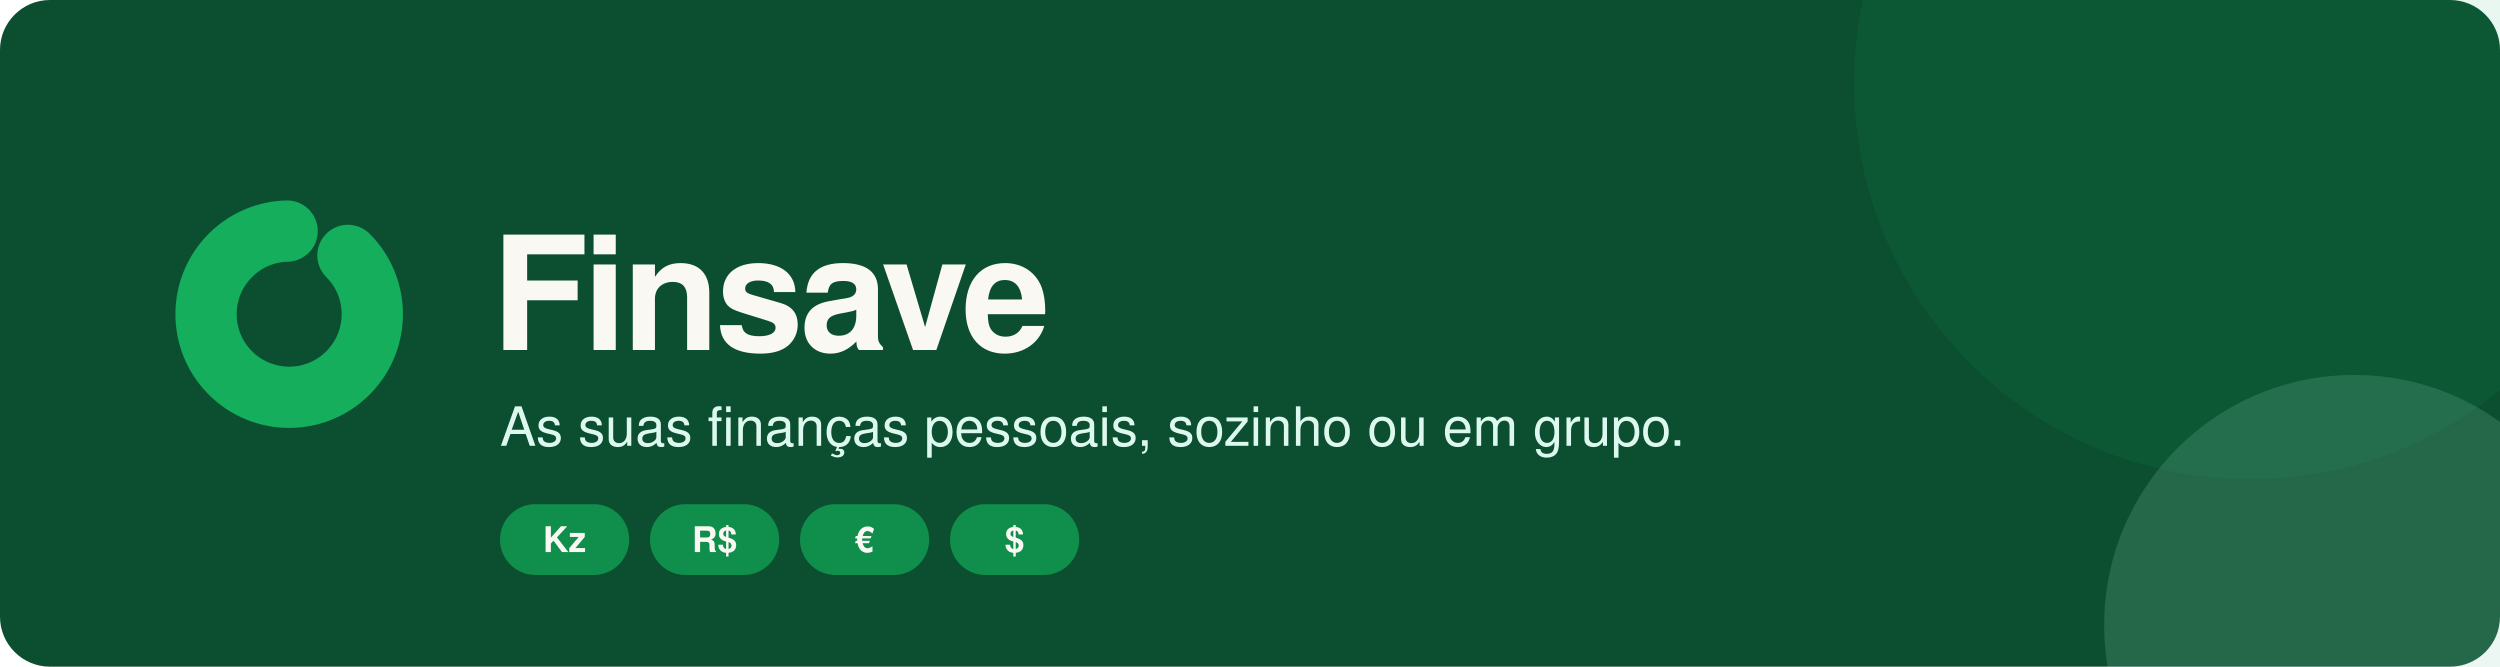
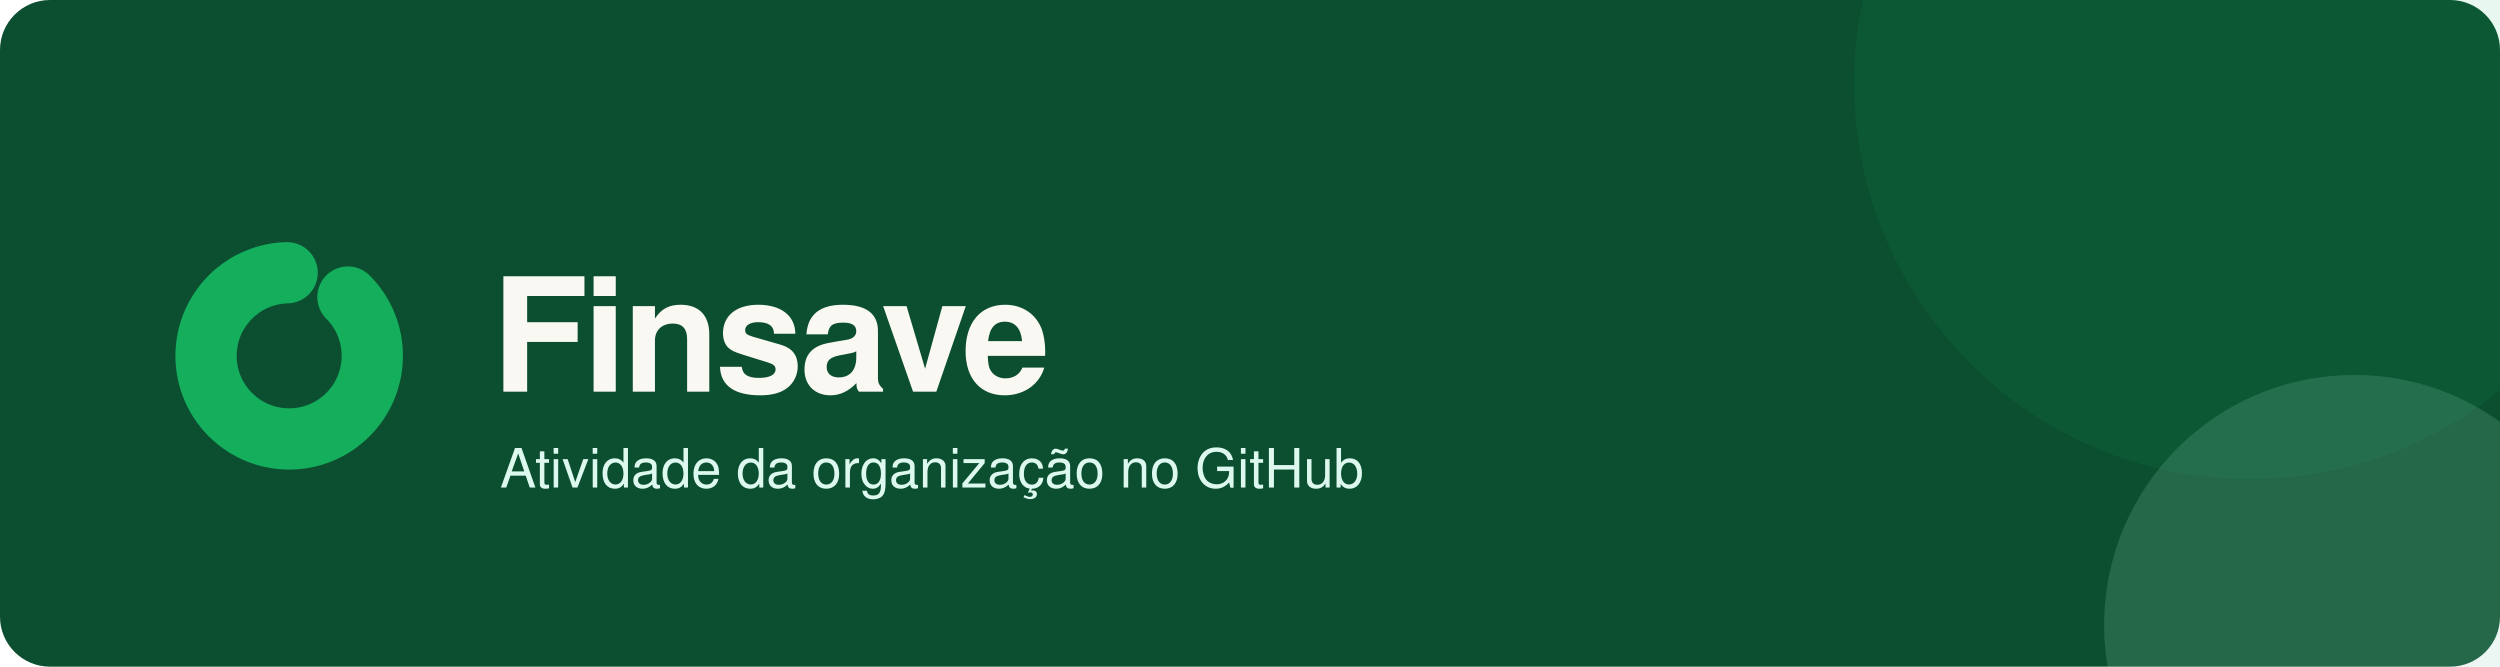
- <svg xmlns="http://www.w3.org/2000/svg" width="1200" height="320" viewBox="0 0 1200 320" role="img" aria-label="Finsave — finanças pessoais, sozinho ou em grupo">
+ <svg xmlns="http://www.w3.org/2000/svg" width="1200" height="320" viewBox="0 0 1200 320" role="img" aria-label="Finsave — atividade da organização no GitHub">
  <rect width="1200" height="320" rx="24" fill="#0B4F30" />
  <circle cx="1080" cy="40" r="190" fill="#14AE5C" opacity="0.10" />
  <circle cx="1130" cy="300" r="120" fill="#93D5BC" opacity="0.18" />
-   <g transform="translate(80 92) scale(4.2)">
+   <g transform="translate(80 112) scale(4.2)">
    <circle cx="14" cy="14" r="9.5" fill="none" stroke="#14AE5C" stroke-width="7" stroke-dasharray="52 8" stroke-linecap="round" transform="rotate(-45 14 14)" />
  </g>
-   <text x="236" y="168" font-family="Geist, 'Segoe UI', Helvetica, Arial, sans-serif" font-size="76" font-weight="700" letter-spacing="-2" fill="#FAF8F3">Finsave</text>
-   <text x="240" y="214" font-family="Geist, 'Segoe UI', Helvetica, Arial, sans-serif" font-size="26" fill="#DDF9EF">As suas finanças pessoais, sozinho ou em grupo.</text>
-   <g font-family="Geist, 'Segoe UI', Helvetica, Arial, sans-serif" font-size="17" font-weight="600" fill="#FAF8F3">
-     <rect x="240" y="242" width="62" height="34" rx="17" fill="#0F8F4B" />
-     <text x="271" y="265" text-anchor="middle">Kz</text>
-     <rect x="312" y="242" width="62" height="34" rx="17" fill="#0F8F4B" />
-     <text x="343" y="265" text-anchor="middle">R$</text>
-     <rect x="384" y="242" width="62" height="34" rx="17" fill="#0F8F4B" />
-     <text x="415" y="265" text-anchor="middle">€</text>
-     <rect x="456" y="242" width="62" height="34" rx="17" fill="#0F8F4B" />
-     <text x="487" y="265" text-anchor="middle">$</text>
-   </g>
+   <text x="236" y="188" font-family="Geist, 'Segoe UI', Helvetica, Arial, sans-serif" font-size="76" font-weight="700" letter-spacing="-2" fill="#FAF8F3">Finsave</text>
+   <text x="240" y="234" font-family="Geist, 'Segoe UI', Helvetica, Arial, sans-serif" font-size="26" fill="#DDF9EF">Atividade da organização no GitHub</text>
</svg>
